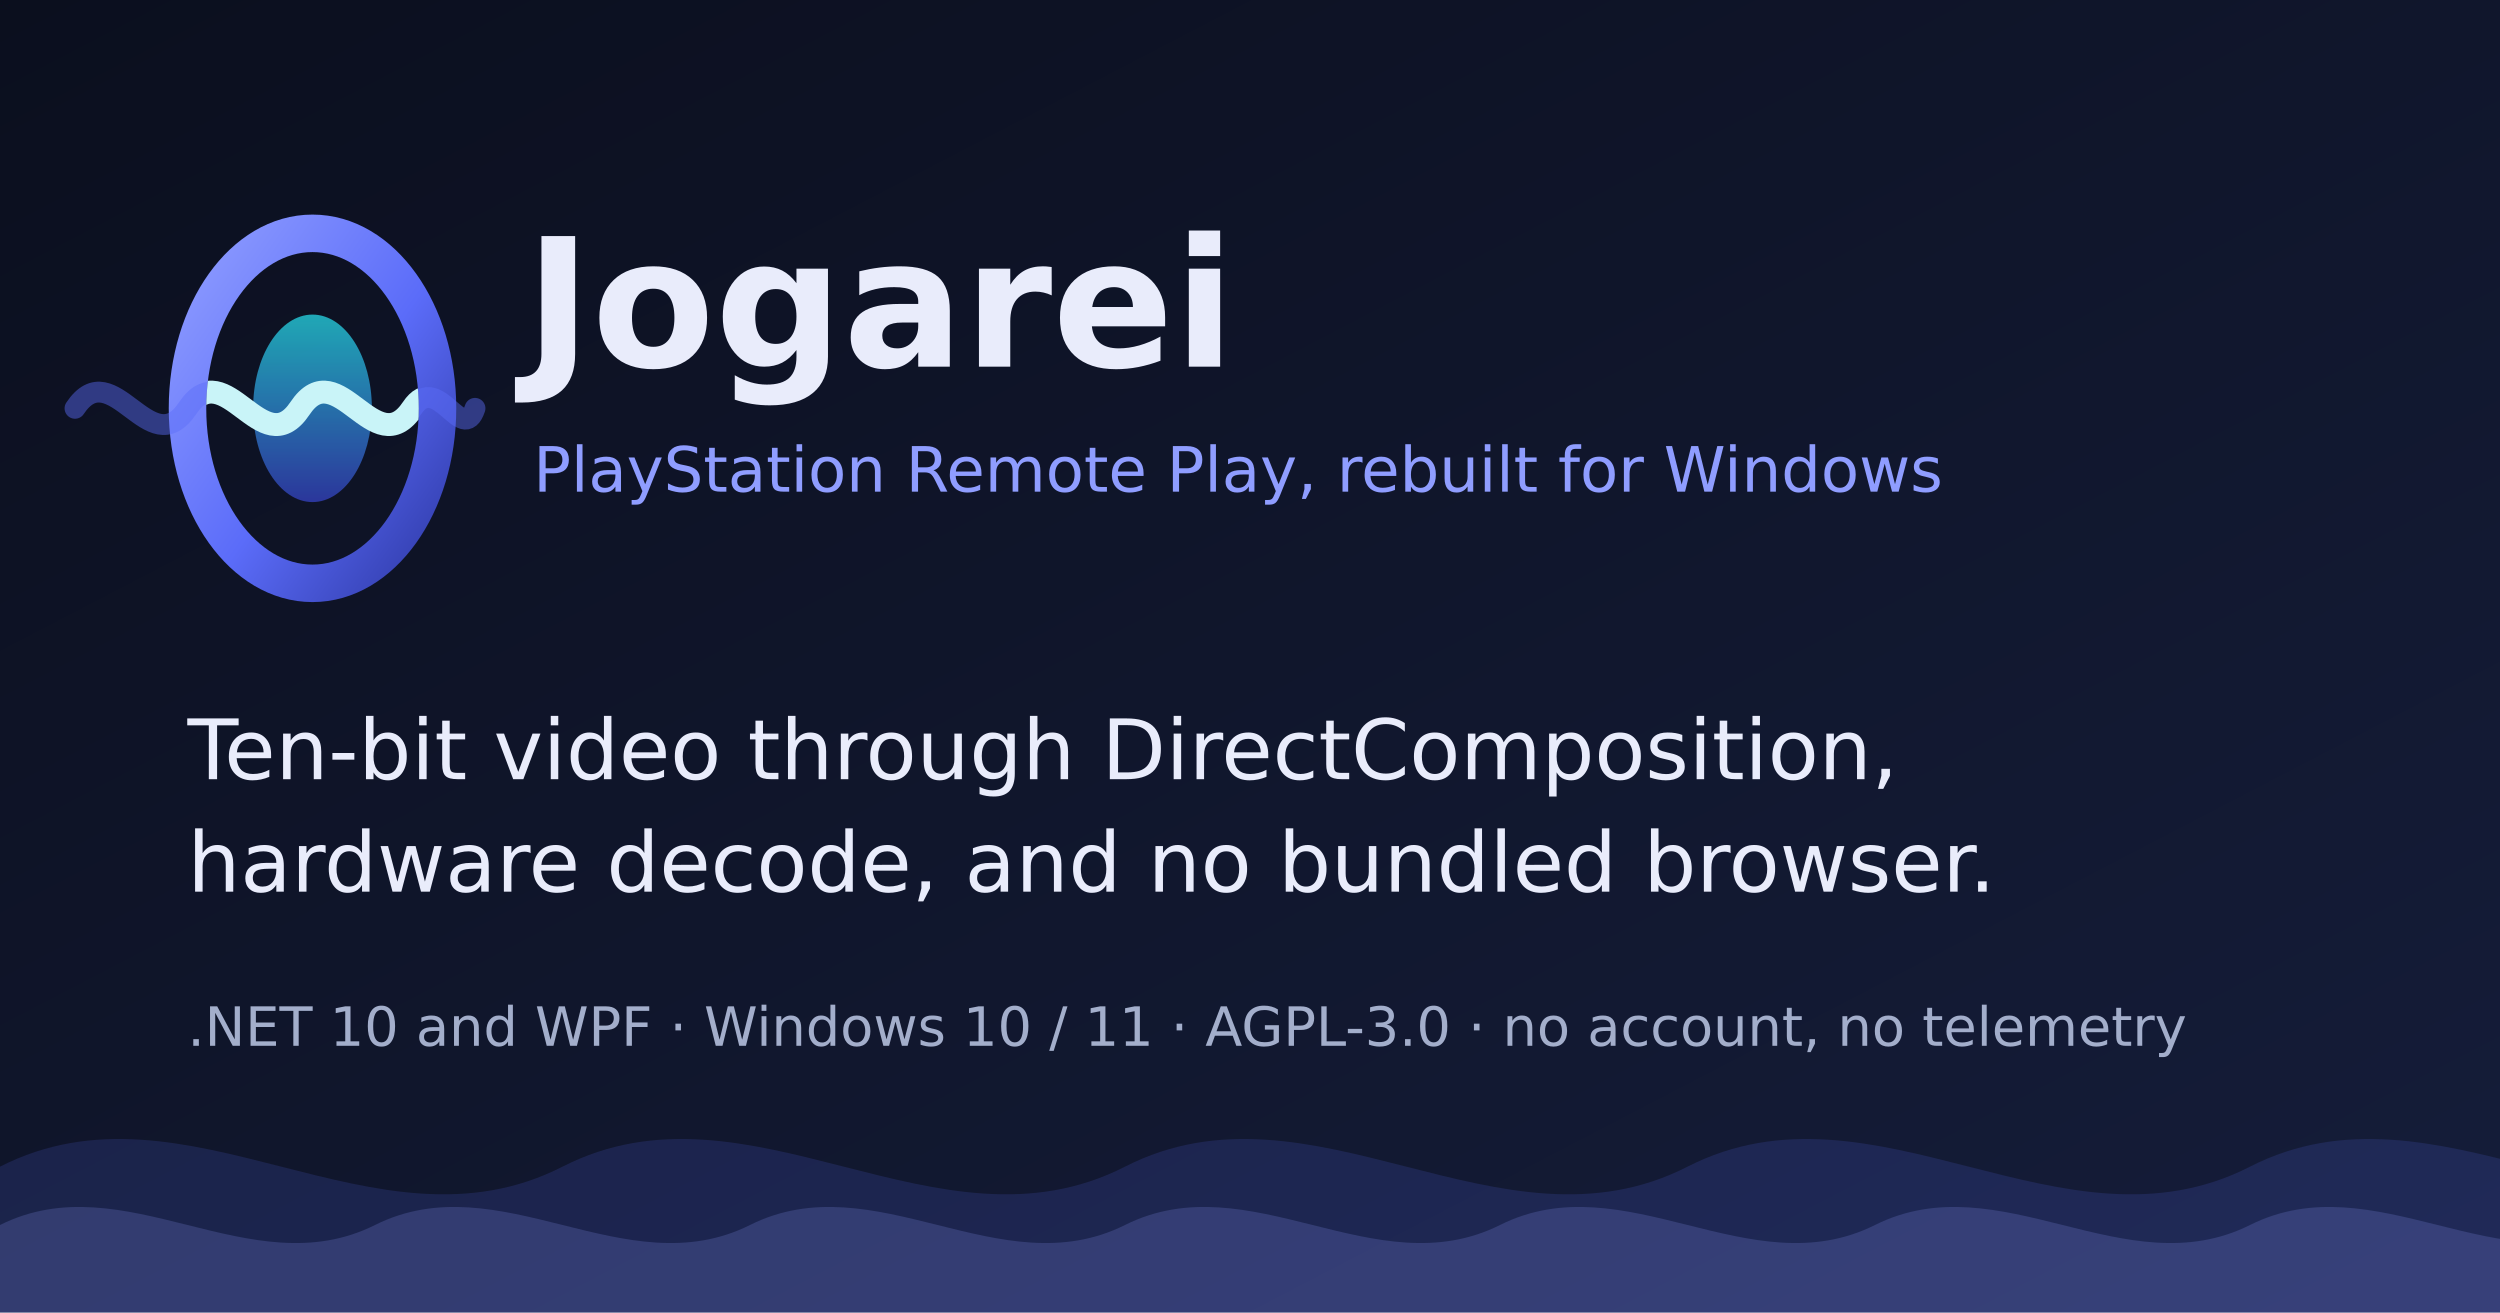
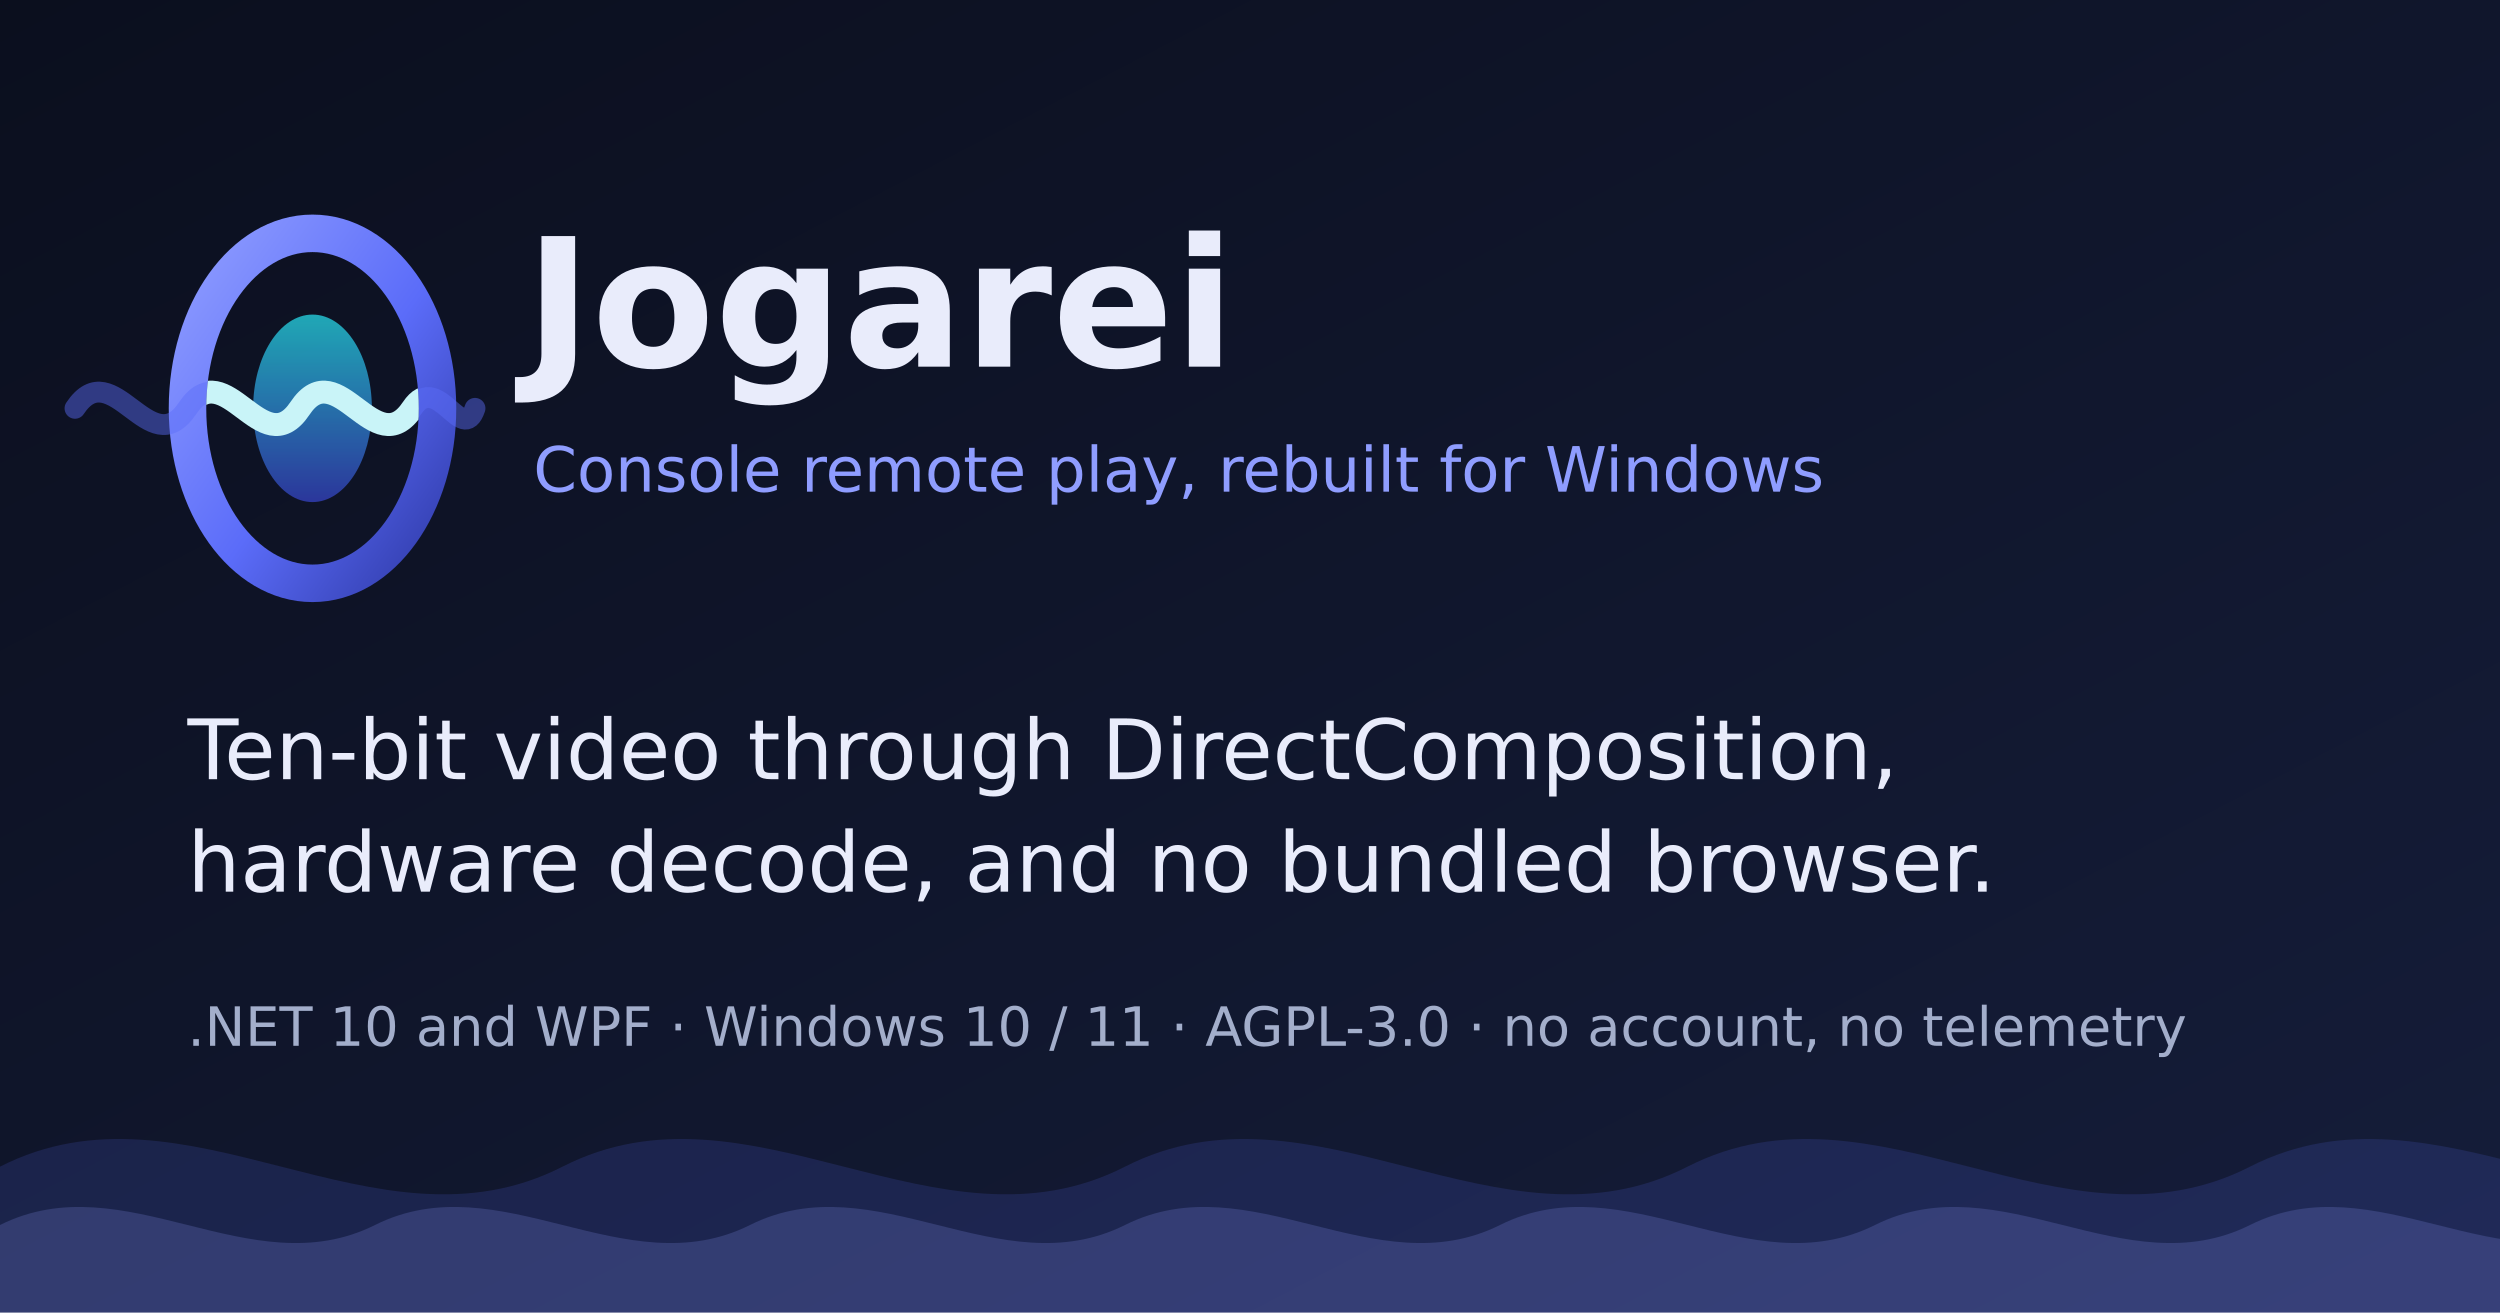
<svg xmlns="http://www.w3.org/2000/svg" width="1200" height="630" viewBox="0 0 1200 630">
  <defs>
    <linearGradient id="card-bg" x1="0" y1="0" x2="1" y2="1">
      <stop offset="0" stop-color="#0b0f1e" />
      <stop offset="1" stop-color="#151d3a" />
    </linearGradient>
    <linearGradient id="ring" x1="0" y1="0" x2="1" y2="1">
      <stop offset="0" stop-color="#8f9dff" />
      <stop offset="0.55" stop-color="#5b6cf9" />
      <stop offset="1" stop-color="#2f3aa8" />
    </linearGradient>
    <linearGradient id="mouth" x1="0" y1="0" x2="0" y2="1">
      <stop offset="0" stop-color="#22b8c6" />
      <stop offset="1" stop-color="#2f3aa8" />
    </linearGradient>
    <clipPath id="inside">
      <ellipse cx="150" cy="196" rx="51" ry="75" />
    </clipPath>
  </defs>
  <rect width="1200" height="630" fill="url(#card-bg)" />
  <path d="M0 560 c90 -46 180 46 270 0 c90 -46 180 46 270 0 c90 -46 180 46 270 0 c90 -46 180 46 270 0 c90 -46 180 46 270 0 V630 H0 Z" fill="#5b6cf9" opacity="0.16" />
  <path d="M0 588 c60 -30 120 30 180 0 c60 -30 120 30 180 0 c60 -30 120 30 180 0 c60 -30 120 30 180 0 c60 -30 120 30 180 0 c60 -30 120 30 180 0 c60 -30 120 30 180 0 V630 H0 Z" fill="#8f9dff" opacity="0.2" />
  <ellipse cx="150" cy="196" rx="60" ry="84" fill="none" stroke="url(#ring)" stroke-width="18" />
  <ellipse cx="150" cy="196" rx="28.5" ry="45" fill="url(#mouth)" opacity="0.9" />
  <path d="M36 196 c18 -27 36 27 54 0 c18 -27 36 27 54 0 c18 -27 36 27 54 0 c12 -18 24 18 30 0" fill="none" stroke="#5b6cf9" stroke-width="10" stroke-linecap="round" opacity="0.45" />
  <g clip-path="url(#inside)">
    <path d="M36 196 c18 -27 36 27 54 0 c18 -27 36 27 54 0 c18 -27 36 27 54 0 c12 -18 24 18 30 0" fill="none" stroke="#c9f4f8" stroke-width="11" stroke-linecap="round" />
  </g>
  <text x="252" y="176" fill="#e9ecfb" font-family="DejaVu Sans" font-size="86" font-weight="bold">Jogarei</text>
-   <text x="256" y="236" fill="#8f9dff" font-family="DejaVu Sans" font-size="30">PlayStation Remote Play, rebuilt for Windows</text>
+   <text x="256" y="236" fill="#8f9dff" font-family="DejaVu Sans" font-size="30">Console remote play, rebuilt for Windows</text>
  <text x="90" y="374" fill="#e9ecfb" font-family="DejaVu Sans" font-size="40">Ten-bit video through DirectComposition,</text>
  <text x="90" y="428" fill="#e9ecfb" font-family="DejaVu Sans" font-size="40">hardware decode, and no bundled browser.</text>
  <text x="90" y="502" fill="#a3aecb" font-family="DejaVu Sans" font-size="26">.NET 10 and WPF  ·  Windows 10 / 11  ·  AGPL-3.0  ·  no account, no telemetry</text>
</svg>
